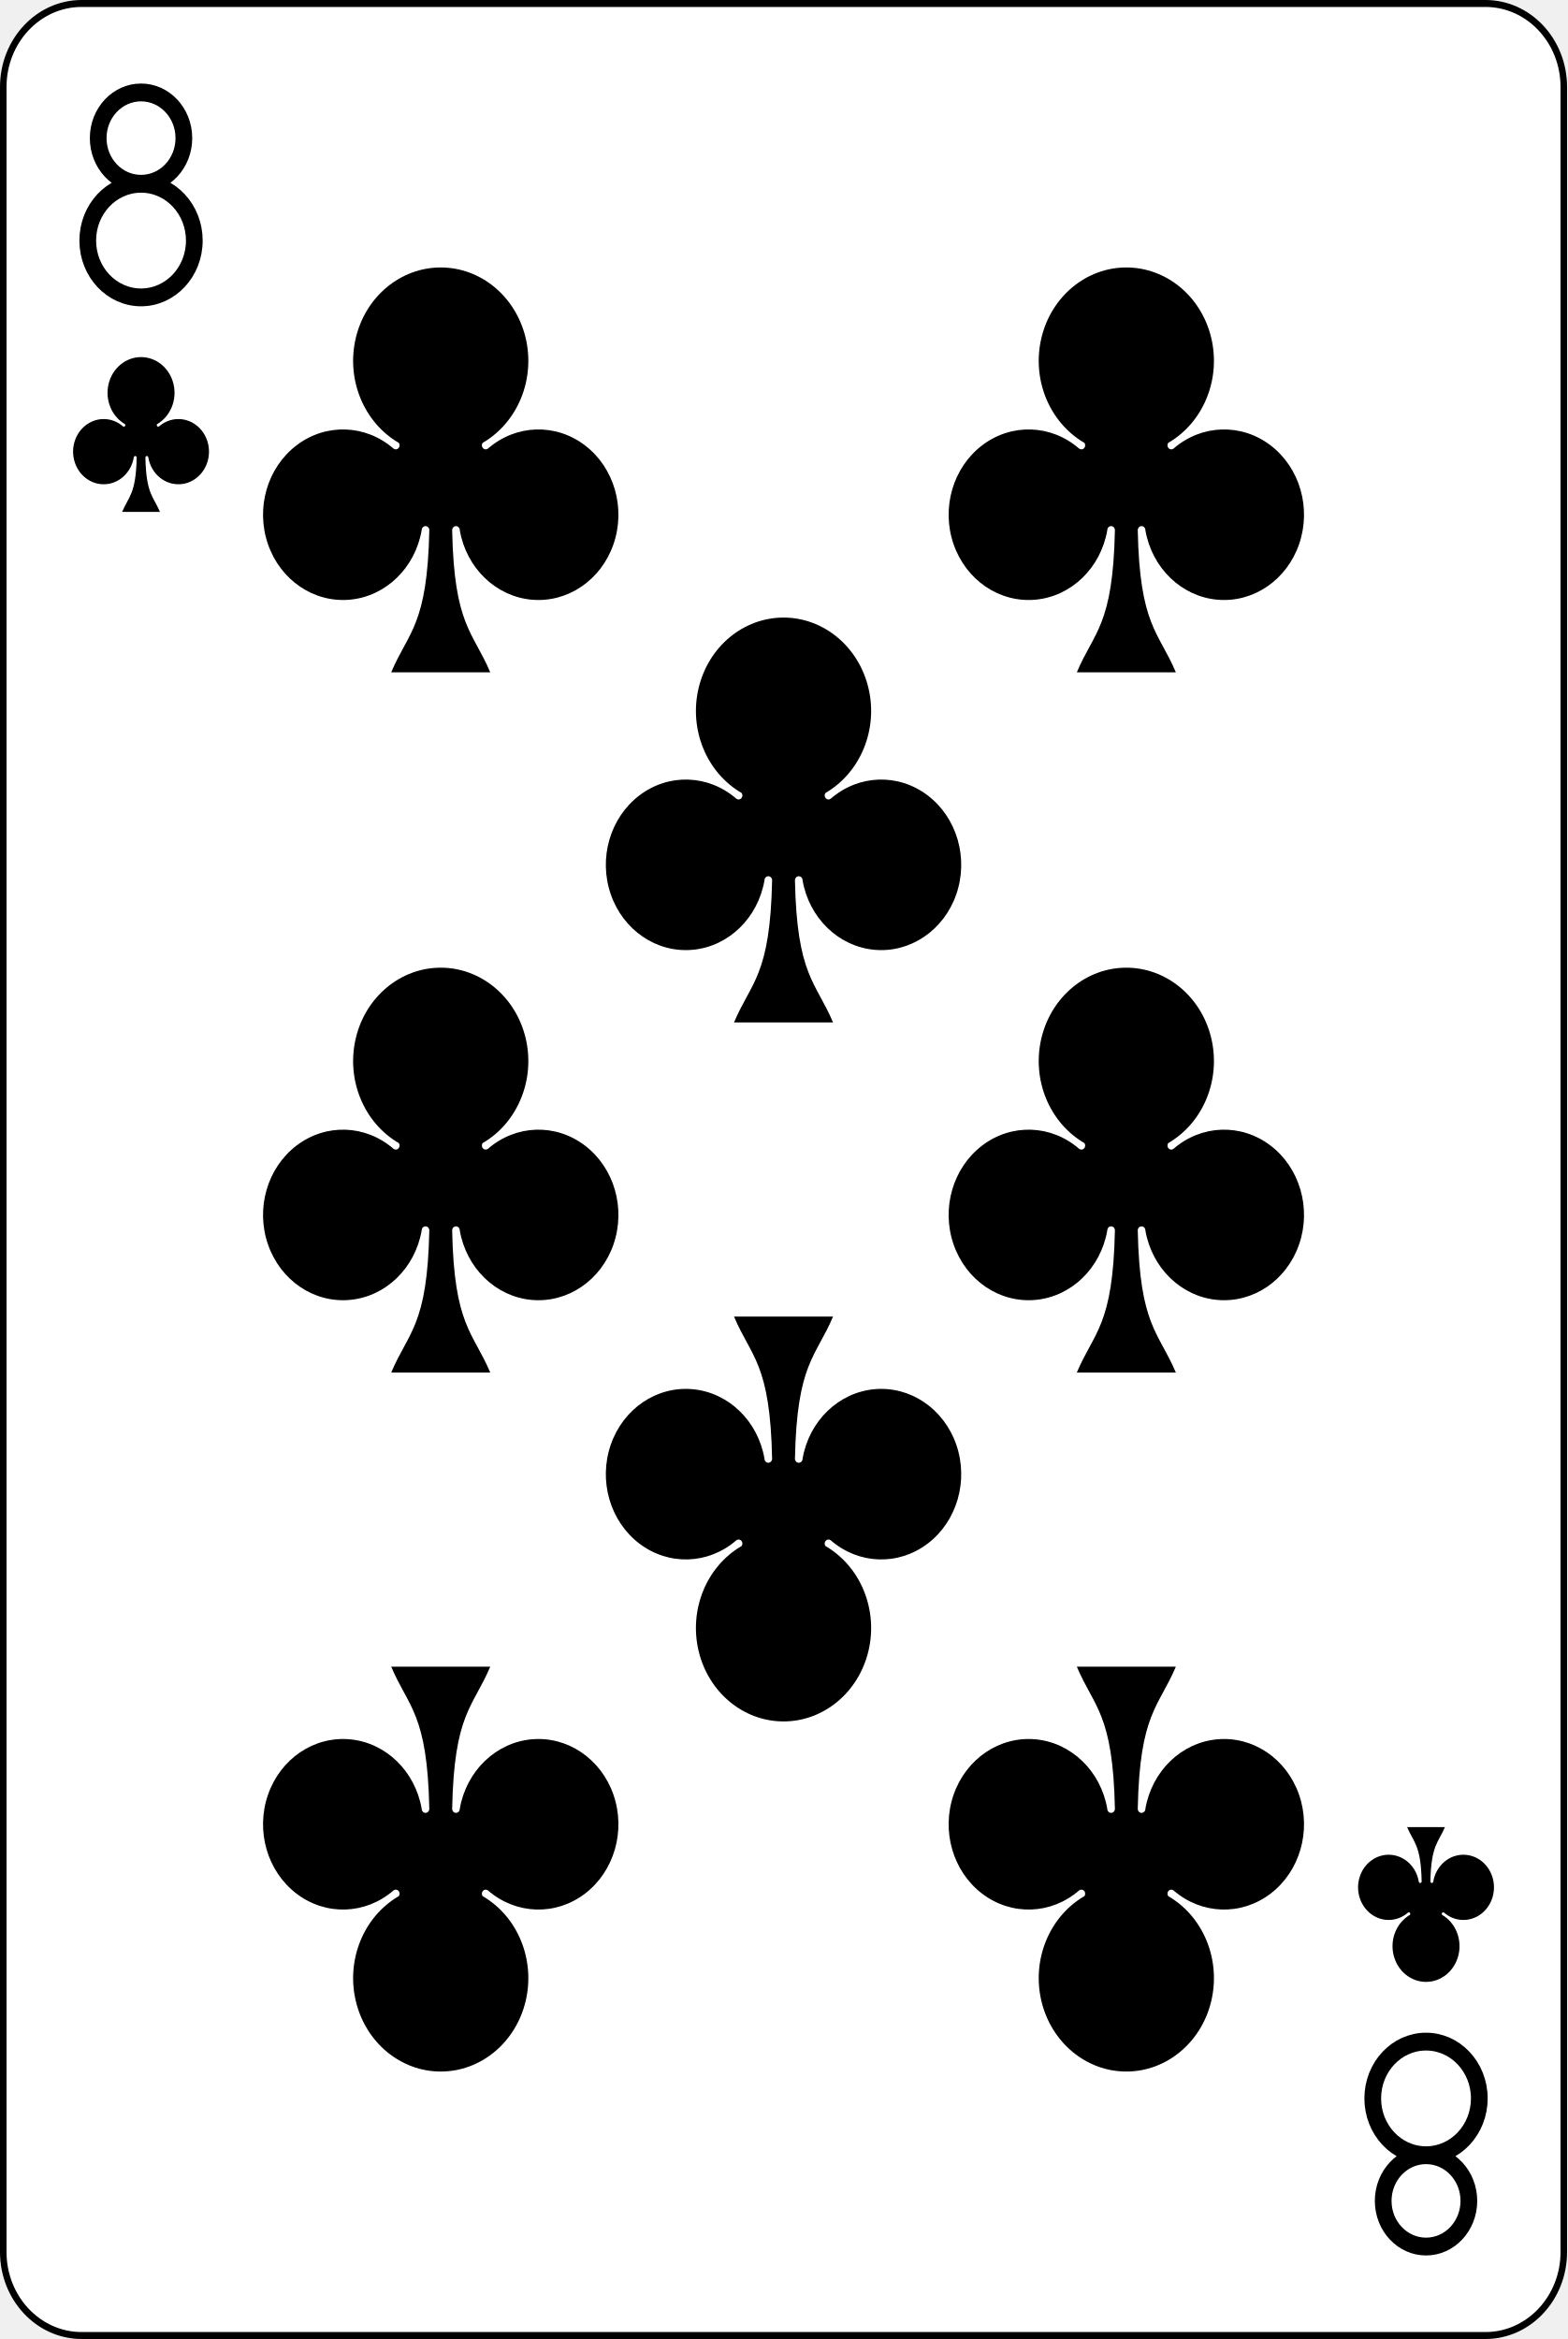
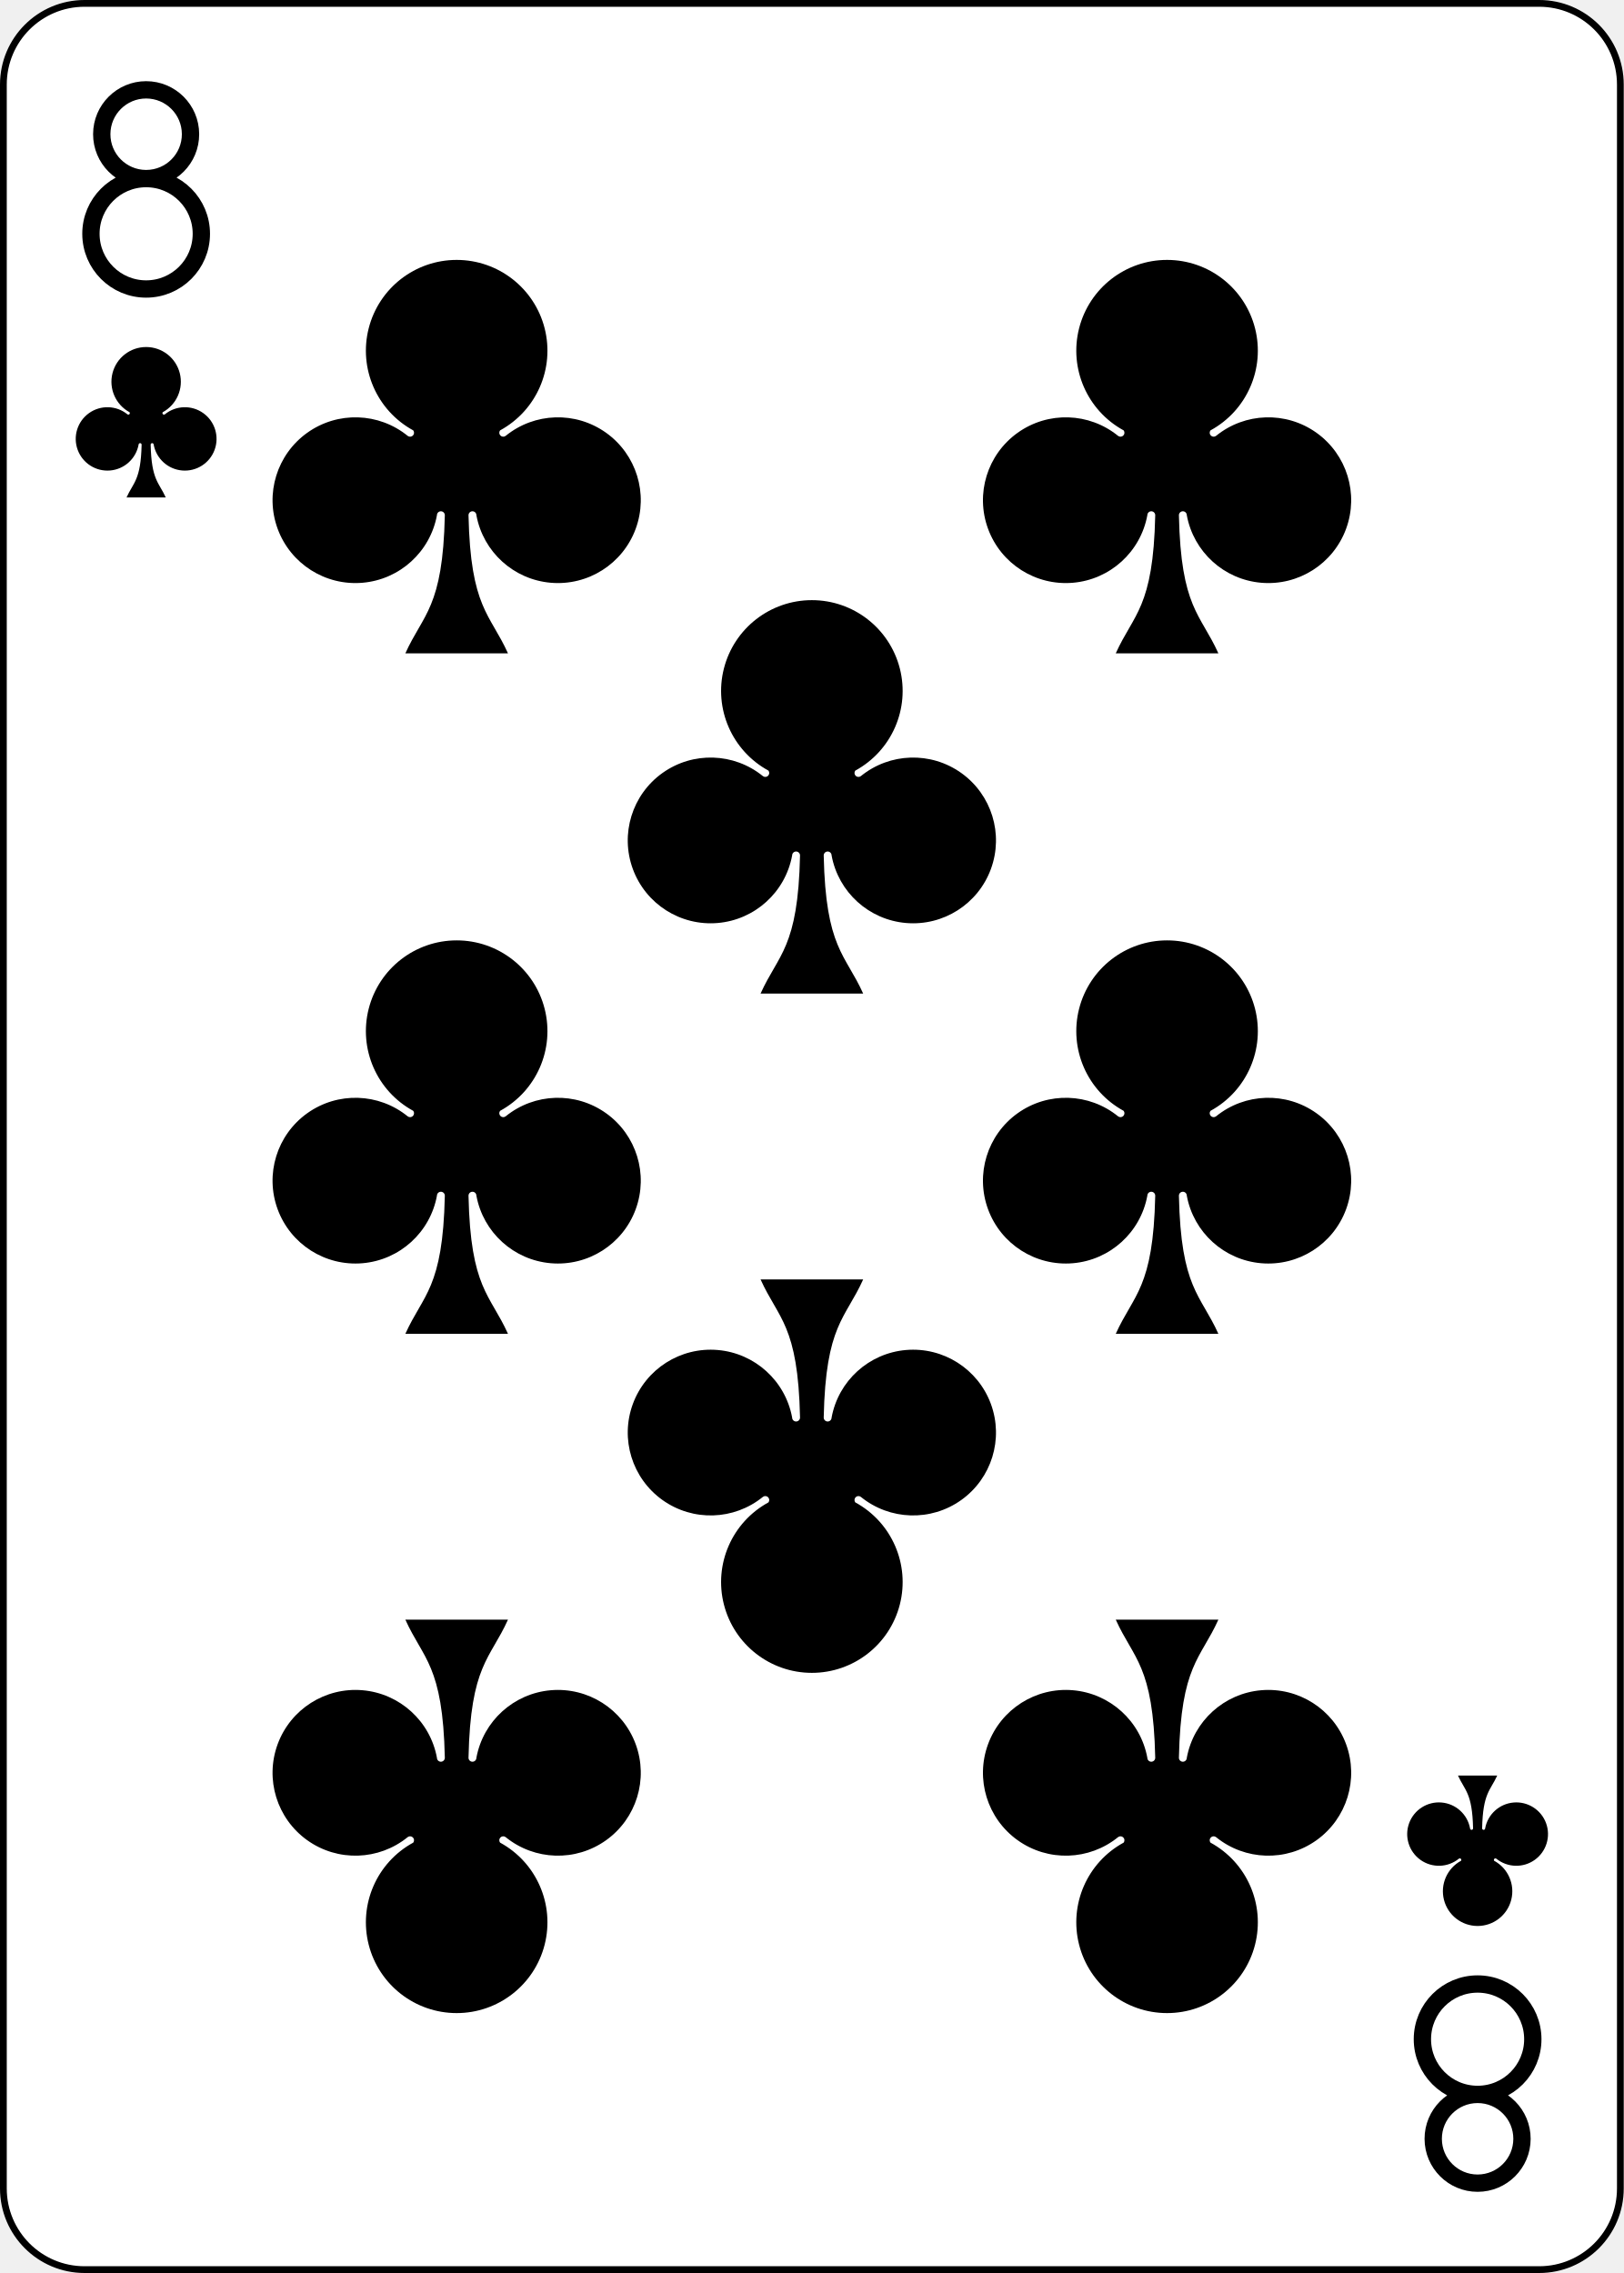
- <svg xmlns="http://www.w3.org/2000/svg" xmlns:xlink="http://www.w3.org/1999/xlink" class="card" face="8C" height="1in" preserveAspectRatio="none" viewBox="-120 -168 240 336" width="0.67in">
+ <svg xmlns="http://www.w3.org/2000/svg" xmlns:xlink="http://www.w3.org/1999/xlink" class="card" face="8C" height="0.9n" preserveAspectRatio="none" viewBox="-120 -168 240 336" width="0.6in">
  <symbol id="SC8" viewBox="-600 -600 1200 1200" preserveAspectRatio="xMinYMid">
    <path d="M30 150C35 385 85 400 130 500L-130 500C-85 400 -35 385 -30 150A10 10 0 0 0 -50 150A210 210 0 1 1 -124 -51A10 10 0 0 0 -110 -65A230 230 0 1 1 110 -65A10 10 0 0 0 124 -51A210 210 0 1 1 50 150A10 10 0 0 0 30 150Z" fill="black" />
  </symbol>
  <symbol id="VC8" viewBox="-500 -500 1000 1000" preserveAspectRatio="xMinYMid">
    <path d="M-1 -50A205 205 0 1 1 1 -50L-1 -50A255 255 0 1 0 1 -50Z" stroke="black" stroke-width="80" stroke-linecap="square" stroke-miterlimit="1.5" fill="none" />
  </symbol>
  <rect width="239" height="335" x="-119.5" y="-167.5" rx="12" ry="12" fill="white" stroke="black" />
  <use xlink:href="#VC8" height="32" x="-114.4" y="-156" />
  <use xlink:href="#SC8" height="26.769" x="-111.784" y="-119" />
  <use xlink:href="#SC8" height="70" x="-87.501" y="-135.588" />
  <use xlink:href="#SC8" height="70" x="17.501" y="-135.588" />
  <use xlink:href="#SC8" height="70" x="-35" y="-85.294" />
  <use xlink:href="#SC8" height="70" x="-87.501" y="-35" />
  <use xlink:href="#SC8" height="70" x="17.501" y="-35" />
  <g transform="rotate(180)">
    <use xlink:href="#VC8" height="32" x="-114.4" y="-156" />
    <use xlink:href="#SC8" height="26.769" x="-111.784" y="-119" />
    <use xlink:href="#SC8" height="70" x="-87.501" y="-135.588" />
    <use xlink:href="#SC8" height="70" x="17.501" y="-135.588" />
    <use xlink:href="#SC8" height="70" x="-35" y="-85.294" />
  </g>
</svg>
